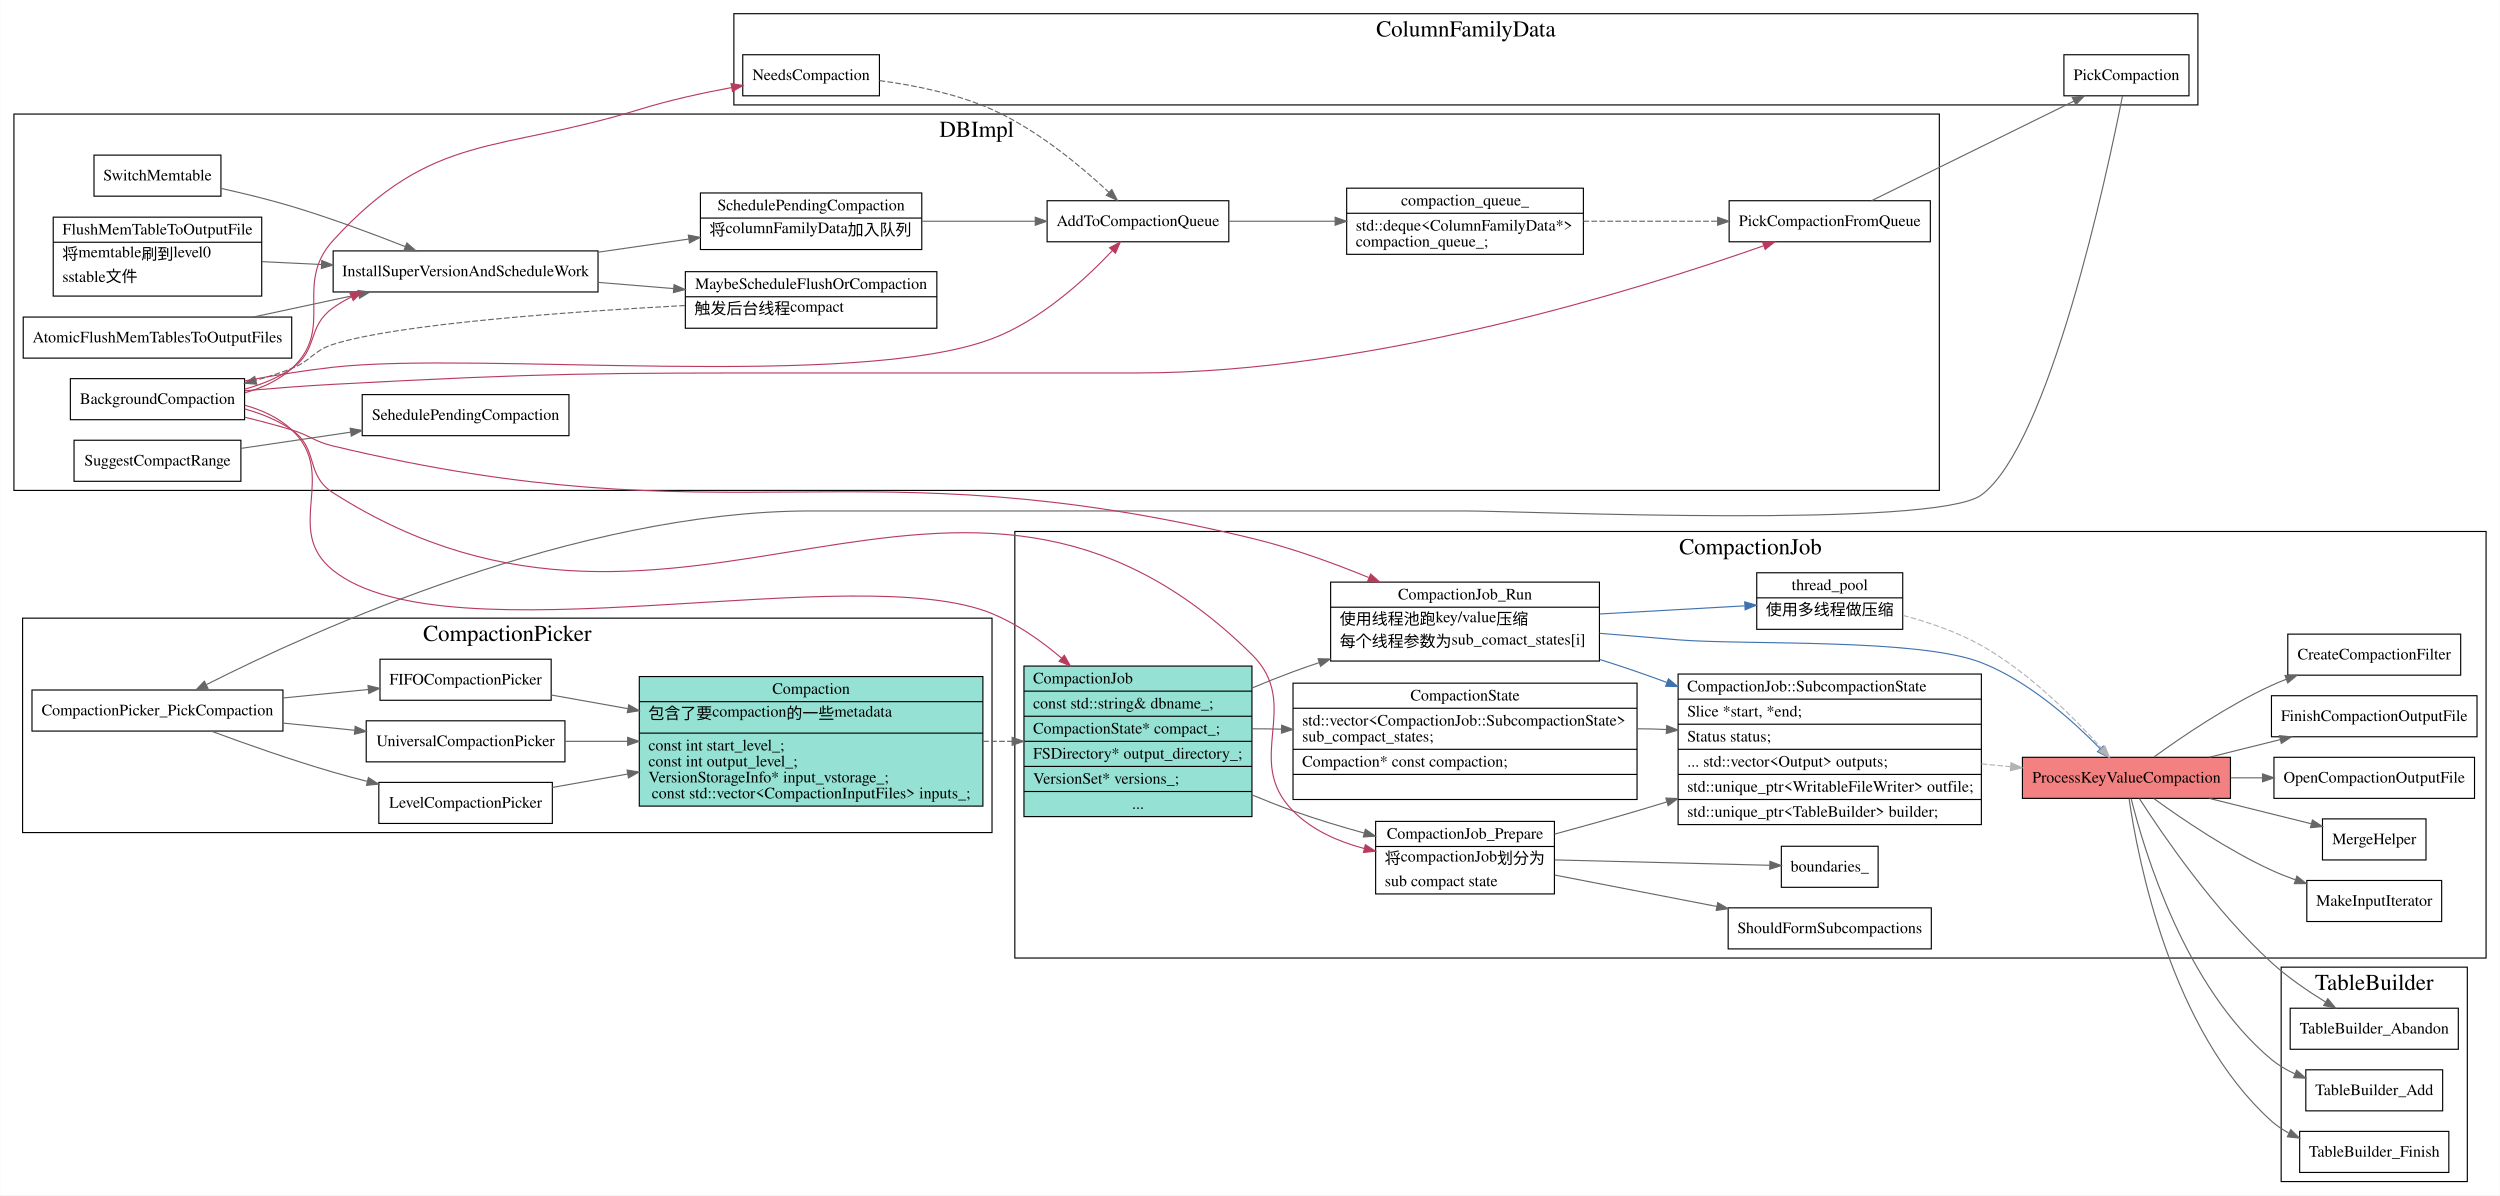
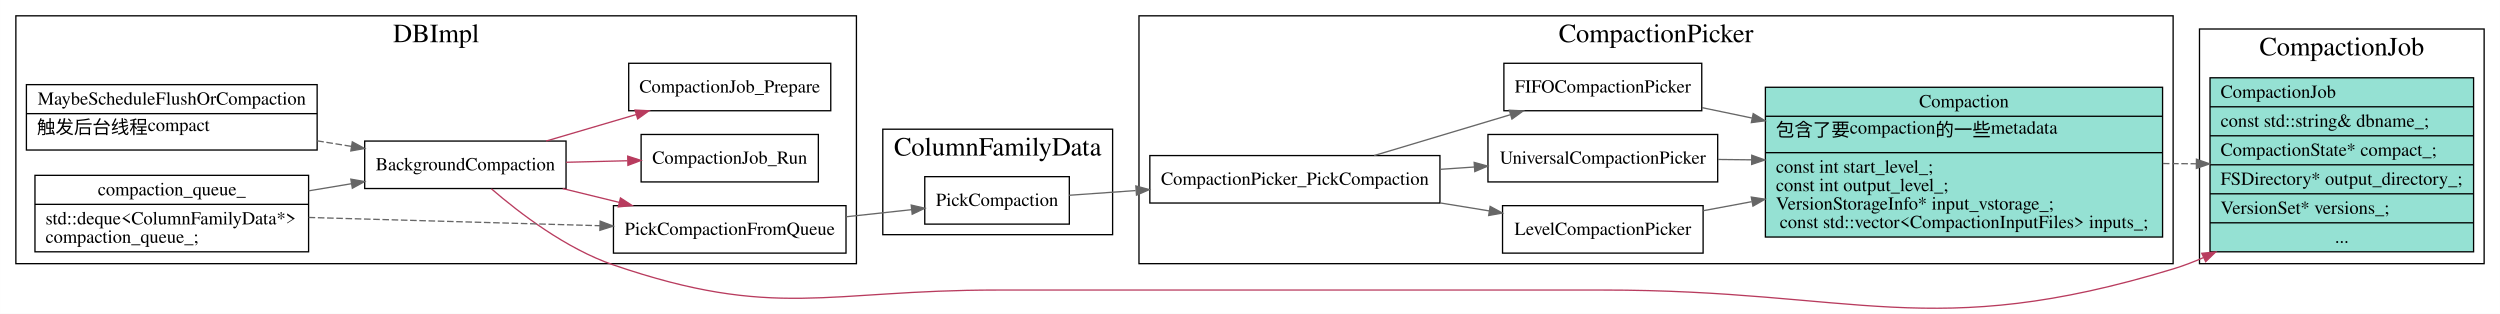
- <svg xmlns="http://www.w3.org/2000/svg" width="2192pt" height="1048pt" viewBox="0.00 0.00 2191.57 1048.00">
-   <g id="graph0" class="graph" transform="scale(1 1) rotate(0) translate(4 1044)">
-     <polygon fill="#ffffff" stroke="transparent" points="-4,4 -4,-1044 2187.574,-1044 2187.574,4 -4,4" />
+ <svg xmlns="http://www.w3.org/2000/svg" width="1896pt" height="238pt" viewBox="0.00 0.00 1896.25 238.04">
+   <g id="graph0" class="graph" transform="scale(1 1) rotate(0) translate(4 234.0381)">
+     <polygon fill="#ffffff" stroke="transparent" points="-4,4 -4,-234.038 1892.248,-234.038 1892.248,4 -4,4" />
    <g id="clust1" class="cluster">
-       <polygon fill="none" stroke="#000000" points="15.588,-314 15.588,-502 865.588,-502 865.588,-314 15.588,-314" />
-       <text text-anchor="middle" x="440.588" y="-482" font-family="Times,serif" font-size="20.00" fill="#000000">CompactionPicker</text>
+       <polygon fill="none" stroke="#000000" points="859.911,-34.038 859.911,-222.038 1644.334,-222.038 1644.334,-34.038 859.911,-34.038" />
+       <text text-anchor="middle" x="1252.123" y="-202.038" font-family="Times,serif" font-size="20.00" fill="#000000">CompactionPicker</text>
    </g>
    <g id="clust4" class="cluster">
-       <polygon fill="none" stroke="#000000" points="639.242,-952 639.242,-1032 1922.916,-1032 1922.916,-952 639.242,-952" />
-       <text text-anchor="middle" x="1281.079" y="-1012" font-family="Times,serif" font-size="20.00" fill="#000000">ColumnFamilyData</text>
+       <polygon fill="none" stroke="#000000" points="665.587,-56.038 665.587,-136.038 839.911,-136.038 839.911,-56.038 665.587,-56.038" />
+       <text text-anchor="middle" x="752.749" y="-116.038" font-family="Times,serif" font-size="20.00" fill="#000000">ColumnFamilyData</text>
    </g>
    <g id="clust5" class="cluster">
-       <polygon fill="none" stroke="#000000" points="1995.911,-8 1995.911,-196 2159.12,-196 2159.12,-8 1995.911,-8" />
-       <text text-anchor="middle" x="2077.516" y="-176" font-family="Times,serif" font-size="20.00" fill="#000000">TableBuilder</text>
+       <polygon fill="none" stroke="#000000" points="1664.334,-34.038 1664.334,-212.038 1880.248,-212.038 1880.248,-34.038 1664.334,-34.038" />
+       <text text-anchor="middle" x="1772.291" y="-192.038" font-family="Times,serif" font-size="20.00" fill="#000000">CompactionJob</text>
    </g>
    <g id="clust6" class="cluster">
-       <polygon fill="none" stroke="#000000" points="885.588,-204 885.588,-578 2175.574,-578 2175.574,-204 885.588,-204" />
-       <text text-anchor="middle" x="1530.581" y="-558" font-family="Times,serif" font-size="20.00" fill="#000000">CompactionJob</text>
-     </g>
-     <g id="clust11" class="cluster">
-       <polygon fill="none" stroke="#000000" points="8,-614 8,-944 1696.196,-944 1696.196,-614 8,-614" />
-       <text text-anchor="middle" x="852.098" y="-924" font-family="Times,serif" font-size="20.00" fill="#000000">DBImpl</text>
+       <polygon fill="none" stroke="#000000" points="8,-34.038 8,-222.038 645.587,-222.038 645.587,-34.038 8,-34.038" />
+       <text text-anchor="middle" x="326.793" y="-202.038" font-family="Times,serif" font-size="20.00" fill="#000000">DBImpl</text>
    </g>
    <g id="node1" class="node">
-       <polygon fill="none" stroke="#000000" points="243.875,-439 23.825,-439 23.825,-403 243.875,-403 243.875,-439" />
-       <text text-anchor="middle" x="133.85" y="-416.8" font-family="Times,serif" font-size="14.00" fill="#000000">CompactionPicker_PickCompaction</text>
+       <polygon fill="none" stroke="#000000" points="1088.198,-116.038 868.148,-116.038 868.148,-80.038 1088.198,-80.038 1088.198,-116.038" />
+       <text text-anchor="middle" x="978.173" y="-93.838" font-family="Times,serif" font-size="14.00" fill="#000000">CompactionPicker_PickCompaction</text>
    </g>
    <g id="node2" class="node">
-       <polygon fill="none" stroke="#000000" points="479.054,-466 328.963,-466 328.963,-430 479.054,-430 479.054,-466" />
-       <text text-anchor="middle" x="404.009" y="-443.8" font-family="Times,serif" font-size="14.00" fill="#000000">FIFOCompactionPicker</text>
+       <polygon fill="none" stroke="#000000" points="1286.795,-186.038 1136.704,-186.038 1136.704,-150.038 1286.795,-150.038 1286.795,-186.038" />
+       <text text-anchor="middle" x="1211.749" y="-163.838" font-family="Times,serif" font-size="14.00" fill="#000000">FIFOCompactionPicker</text>
    </g>
    <g id="edge1" class="edge">
-       <path fill="none" stroke="#666666" d="M244.124,-432.021C269.018,-434.509 295.077,-437.113 318.759,-439.48" />
-       <polygon fill="#666666" stroke="#666666" points="318.454,-442.967 328.752,-440.479 319.15,-436.002 318.454,-442.967" />
+       <path fill="none" stroke="#666666" d="M1038.325,-116.065C1069.807,-125.5 1108.534,-137.106 1141.399,-146.955" />
+       <polygon fill="#666666" stroke="#666666" points="1140.812,-150.433 1151.396,-149.951 1142.822,-143.727 1140.812,-150.433" />
    </g>
    <g id="node3" class="node">
-       <polygon fill="none" stroke="#000000" points="480.078,-358 327.939,-358 327.939,-322 480.078,-322 480.078,-358" />
-       <text text-anchor="middle" x="404.009" y="-335.8" font-family="Times,serif" font-size="14.00" fill="#000000">LevelCompactionPicker</text>
+       <polygon fill="none" stroke="#000000" points="1287.819,-78.038 1135.68,-78.038 1135.68,-42.038 1287.819,-42.038 1287.819,-78.038" />
+       <text text-anchor="middle" x="1211.749" y="-55.838" font-family="Times,serif" font-size="14.00" fill="#000000">LevelCompactionPicker</text>
    </g>
    <g id="edge2" class="edge">
-       <path fill="none" stroke="#666666" d="M180.892,-402.984C211.131,-391.778 251.411,-377.546 287.7,-367 297.43,-364.172 307.684,-361.44 317.908,-358.87" />
-       <polygon fill="#666666" stroke="#666666" points="318.813,-362.252 327.683,-356.458 317.136,-355.456 318.813,-362.252" />
+       <path fill="none" stroke="#666666" d="M1088.464,-80.095C1100.921,-78.069 1113.478,-76.026 1125.565,-74.059" />
+       <polygon fill="#666666" stroke="#666666" points="1126.286,-77.488 1135.594,-72.428 1125.162,-70.579 1126.286,-77.488" />
    </g>
    <g id="node4" class="node">
-       <polygon fill="none" stroke="#000000" points="491.137,-412 316.88,-412 316.88,-376 491.137,-376 491.137,-412" />
-       <text text-anchor="middle" x="404.009" y="-389.8" font-family="Times,serif" font-size="14.00" fill="#000000">UniversalCompactionPicker</text>
+       <polygon fill="none" stroke="#000000" points="1298.878,-132.038 1124.621,-132.038 1124.621,-96.038 1298.878,-96.038 1298.878,-132.038" />
+       <text text-anchor="middle" x="1211.749" y="-109.838" font-family="Times,serif" font-size="14.00" fill="#000000">UniversalCompactionPicker</text>
    </g>
    <g id="edge3" class="edge">
-       <path fill="none" stroke="#666666" d="M244.124,-409.979C264.843,-407.908 286.368,-405.757 306.659,-403.729" />
-       <polygon fill="#666666" stroke="#666666" points="307.226,-407.19 316.828,-402.713 306.529,-400.225 307.226,-407.19" />
+       <path fill="none" stroke="#666666" d="M1088.464,-105.593C1097.029,-106.18 1105.641,-106.77 1114.115,-107.35" />
+       <polygon fill="#666666" stroke="#666666" points="1114.155,-110.861 1124.371,-108.053 1114.633,-103.877 1114.155,-110.861" />
    </g>
    <g id="node5" class="node">
-       <polygon fill="#95e1d3" stroke="#000000" points="556.317,-337.2 556.317,-450.8 857.588,-450.8 857.588,-337.2 556.317,-337.2" />
-       <text text-anchor="middle" x="706.953" y="-435.6" font-family="Times,serif" font-size="14.00" fill="#000000">Compaction</text>
-       <polyline fill="none" stroke="#000000" points="556.317,-428.8 857.588,-428.8 " />
-       <text text-anchor="start" x="564.317" y="-413.6" font-family="Times,serif" font-size="14.00" fill="#000000">包含了要compaction的一些metadata</text>
-       <polyline fill="none" stroke="#000000" points="556.317,-401.2 857.588,-401.2 " />
-       <text text-anchor="start" x="564.317" y="-386" font-family="Times,serif" font-size="14.00" fill="#000000">const int start_level_;</text>
-       <text text-anchor="start" x="564.317" y="-372" font-family="Times,serif" font-size="14.00" fill="#000000"> const int output_level_;</text>
-       <text text-anchor="start" x="564.317" y="-358" font-family="Times,serif" font-size="14.00" fill="#000000"> VersionStorageInfo* input_vstorage_;</text>
-       <text text-anchor="middle" x="706.953" y="-344" font-family="Times,serif" font-size="14.00" fill="#000000"> const std::vector&lt;CompactionInputFiles&gt; inputs_;</text>
+       <polygon fill="#95e1d3" stroke="#000000" points="1335.063,-54.238 1335.063,-167.838 1636.334,-167.838 1636.334,-54.238 1335.063,-54.238" />
+       <text text-anchor="middle" x="1485.699" y="-152.638" font-family="Times,serif" font-size="14.00" fill="#000000">Compaction</text>
+       <polyline fill="none" stroke="#000000" points="1335.063,-145.838 1636.334,-145.838 " />
+       <text text-anchor="start" x="1343.063" y="-130.638" font-family="Times,serif" font-size="14.00" fill="#000000">包含了要compaction的一些metadata</text>
+       <polyline fill="none" stroke="#000000" points="1335.063,-118.238 1636.334,-118.238 " />
+       <text text-anchor="start" x="1343.063" y="-103.038" font-family="Times,serif" font-size="14.00" fill="#000000">const int start_level_;</text>
+       <text text-anchor="start" x="1343.063" y="-89.038" font-family="Times,serif" font-size="14.00" fill="#000000"> const int output_level_;</text>
+       <text text-anchor="start" x="1343.063" y="-75.038" font-family="Times,serif" font-size="14.00" fill="#000000"> VersionStorageInfo* input_vstorage_;</text>
+       <text text-anchor="middle" x="1485.699" y="-61.038" font-family="Times,serif" font-size="14.00" fill="#000000"> const std::vector&lt;CompactionInputFiles&gt; inputs_;</text>
    </g>
    <g id="edge4" class="edge">
-       <path fill="none" stroke="#666666" d="M479.283,-434.582C499.829,-430.92 522.905,-426.807 546.274,-422.641" />
-       <polygon fill="#666666" stroke="#666666" points="547.07,-426.055 556.301,-420.854 545.842,-419.163 547.07,-426.055" />
+       <path fill="none" stroke="#666666" d="M1286.97,-152.387C1298.961,-149.892 1311.751,-147.231 1324.841,-144.507" />
+       <polygon fill="#666666" stroke="#666666" points="1325.824,-147.878 1334.901,-142.414 1324.398,-141.025 1325.824,-147.878" />
    </g>
    <g id="edge5" class="edge">
-       <path fill="none" stroke="#666666" d="M480.063,-353.557C500.384,-357.179 523.135,-361.234 546.175,-365.341" />
-       <polygon fill="#666666" stroke="#666666" points="545.601,-368.794 556.06,-367.103 546.83,-361.903 545.601,-368.794" />
+       <path fill="none" stroke="#666666" d="M1288.06,-74.245C1299.678,-76.407 1312.025,-78.706 1324.655,-81.057" />
+       <polygon fill="#666666" stroke="#666666" points="1324.363,-84.563 1334.835,-82.953 1325.644,-77.681 1324.363,-84.563" />
    </g>
    <g id="edge6" class="edge">
-       <path fill="none" stroke="#666666" d="M491.226,-394C508.488,-394 527.116,-394 545.941,-394" />
-       <polygon fill="#666666" stroke="#666666" points="546.104,-397.5 556.104,-394 546.103,-390.5 546.104,-397.5" />
+       <path fill="none" stroke="#666666" d="M1299.182,-113.081C1307.398,-112.991 1315.889,-112.898 1324.512,-112.803" />
+       <polygon fill="#666666" stroke="#666666" points="1324.726,-116.301 1334.687,-112.692 1324.649,-109.302 1324.726,-116.301" />
+     </g>
+     <g id="node7" class="node">
+       <polygon fill="#95e1d3" stroke="#000000" points="1672.334,-43.038 1672.334,-175.038 1872.248,-175.038 1872.248,-43.038 1672.334,-43.038" />
+       <text text-anchor="start" x="1680.334" y="-159.838" font-family="Times,serif" font-size="14.00" fill="#000000">CompactionJob</text>
+       <polyline fill="none" stroke="#000000" points="1672.334,-153.038 1872.248,-153.038 " />
+       <text text-anchor="start" x="1680.334" y="-137.838" font-family="Times,serif" font-size="14.00" fill="#000000">const std::string&amp; dbname_;</text>
+       <polyline fill="none" stroke="#000000" points="1672.334,-131.038 1872.248,-131.038 " />
+       <text text-anchor="start" x="1680.334" y="-115.838" font-family="Times,serif" font-size="14.00" fill="#000000">CompactionState* compact_;</text>
+       <polyline fill="none" stroke="#000000" points="1672.334,-109.038 1872.248,-109.038 " />
+       <text text-anchor="start" x="1680.334" y="-93.838" font-family="Times,serif" font-size="14.00" fill="#000000">FSDirectory* output_directory_;</text>
+       <polyline fill="none" stroke="#000000" points="1672.334,-87.038 1872.248,-87.038 " />
+       <text text-anchor="start" x="1680.334" y="-71.838" font-family="Times,serif" font-size="14.00" fill="#000000">VersionSet* versions_;</text>
+       <polyline fill="none" stroke="#000000" points="1672.334,-65.038 1872.248,-65.038 " />
+       <text text-anchor="middle" x="1772.291" y="-49.838" font-family="Times,serif" font-size="14.00" fill="#000000">...</text>
+     </g>
+     <g id="edge16" class="edge">
+       <path fill="none" stroke="#666666" stroke-dasharray="5,2" d="M1636.548,-109.985C1645.081,-109.926 1653.578,-109.867 1661.917,-109.808" />
+       <polygon fill="#666666" stroke="#666666" points="1662.028,-113.308 1672.003,-109.738 1661.979,-106.308 1662.028,-113.308" />
+     </g>
+     <g id="node6" class="node">
+       <polygon fill="none" stroke="#000000" points="807.074,-100.038 697.424,-100.038 697.424,-64.038 807.074,-64.038 807.074,-100.038" />
+       <text text-anchor="middle" x="752.249" y="-77.838" font-family="Times,serif" font-size="14.00" fill="#000000">PickCompaction</text>
+     </g>
+     <g id="edge7" class="edge">
+       <path fill="none" stroke="#666666" d="M806.939,-85.911C822.332,-87.001 839.712,-88.232 857.349,-89.481" />
+       <polygon fill="#666666" stroke="#666666" points="857.528,-93.003 867.75,-90.218 858.022,-86.02 857.528,-93.003" />
+     </g>
+     <g id="node8" class="node">
+       <polygon fill="none" stroke="#000000" points="16,-120.238 16,-169.838 236.524,-169.838 236.524,-120.238 16,-120.238" />
+       <text text-anchor="middle" x="126.262" y="-154.638" font-family="Times,serif" font-size="14.00" fill="#000000">MaybeScheduleFlushOrCompaction</text>
+       <polyline fill="none" stroke="#000000" points="16,-147.838 236.524,-147.838 " />
+       <text text-anchor="start" x="24" y="-132.638" font-family="Times,serif" font-size="14.00" fill="#000000">触发后台线程compact</text>
+     </g>
+     <g id="node9" class="node">
+       <polygon fill="none" stroke="#000000" points="425.318,-127.038 272.593,-127.038 272.593,-91.038 425.318,-91.038 425.318,-127.038" />
+       <text text-anchor="middle" x="348.956" y="-104.838" font-family="Times,serif" font-size="14.00" fill="#000000">BackgroundCompaction</text>
+     </g>
+     <g id="edge8" class="edge">
+       <path fill="none" stroke="#666666" stroke-dasharray="5,2" d="M236.63,-127.196C245.356,-125.786 254.09,-124.374 262.617,-122.995" />
+       <polygon fill="#666666" stroke="#666666" points="263.207,-126.446 272.52,-121.394 262.089,-119.535 263.207,-126.446" />
+     </g>
+     <g id="edge9" class="edge">
+       <path fill="none" stroke="#b83b5e" d="M368.693,-90.823C389.845,-72.551 425.276,-45.4 461.387,-33.038 583.952,8.919 622.701,-14.038 752.249,-14.038 752.249,-14.038 752.249,-14.038 1211.749,-14.038 1404.141,-14.038 1460.256,25.905 1644.334,-30.038 1652.059,-32.386 1659.785,-35.319 1667.399,-38.663" />
+       <polygon fill="#b83b5e" stroke="#b83b5e" points="1666.078,-41.908 1676.623,-42.932 1669.018,-35.555 1666.078,-41.908" />
+     </g>
+     <g id="node10" class="node">
+       <polygon fill="none" stroke="#000000" points="637.687,-78.038 461.286,-78.038 461.286,-42.038 637.687,-42.038 637.687,-78.038" />
+       <text text-anchor="middle" x="549.487" y="-55.838" font-family="Times,serif" font-size="14.00" fill="#000000">PickCompactionFromQueue</text>
+     </g>
+     <g id="edge10" class="edge">
+       <path fill="none" stroke="#b83b5e" d="M422.772,-91.001C436.745,-87.587 451.457,-83.992 465.711,-80.509" />
+       <polygon fill="#b83b5e" stroke="#b83b5e" points="466.608,-83.893 475.492,-78.119 464.947,-77.093 466.608,-83.893" />
    </g>
    <g id="node11" class="node">
-       <polygon fill="#95e1d3" stroke="#000000" points="893.588,-328 893.588,-460 1093.502,-460 1093.502,-328 893.588,-328" />
-       <text text-anchor="start" x="901.588" y="-444.8" font-family="Times,serif" font-size="14.00" fill="#000000">CompactionJob</text>
-       <polyline fill="none" stroke="#000000" points="893.588,-438 1093.502,-438 " />
-       <text text-anchor="start" x="901.588" y="-422.8" font-family="Times,serif" font-size="14.00" fill="#000000">const std::string&amp; dbname_;</text>
-       <polyline fill="none" stroke="#000000" points="893.588,-416 1093.502,-416 " />
-       <text text-anchor="start" x="901.588" y="-400.8" font-family="Times,serif" font-size="14.00" fill="#000000">CompactionState* compact_;</text>
-       <polyline fill="none" stroke="#000000" points="893.588,-394 1093.502,-394 " />
-       <text text-anchor="start" x="901.588" y="-378.8" font-family="Times,serif" font-size="14.00" fill="#000000">FSDirectory* output_directory_;</text>
-       <polyline fill="none" stroke="#000000" points="893.588,-372 1093.502,-372 " />
-       <text text-anchor="start" x="901.588" y="-356.8" font-family="Times,serif" font-size="14.00" fill="#000000">VersionSet* versions_;</text>
-       <polyline fill="none" stroke="#000000" points="893.588,-350 1093.502,-350 " />
-       <text text-anchor="middle" x="993.545" y="-334.8" font-family="Times,serif" font-size="14.00" fill="#000000">...</text>
+       <polygon fill="none" stroke="#000000" points="626.122,-186.038 472.852,-186.038 472.852,-150.038 626.122,-150.038 626.122,-186.038" />
+       <text text-anchor="middle" x="549.487" y="-163.838" font-family="Times,serif" font-size="14.00" fill="#000000">CompactionJob_Prepare</text>
    </g>
-     <g id="edge10" class="edge">
-       <path fill="none" stroke="#666666" stroke-dasharray="5,2" d="M857.802,-394C866.335,-394 874.832,-394 883.171,-394" />
-       <polygon fill="#666666" stroke="#666666" points="883.257,-397.5 893.257,-394 883.257,-390.5 883.257,-397.5" />
-     </g>
-     <g id="node6" class="node">
-       <polygon fill="none" stroke="#000000" points="1915.078,-996 1805.429,-996 1805.429,-960 1915.078,-960 1915.078,-996" />
-       <text text-anchor="middle" x="1860.253" y="-973.8" font-family="Times,serif" font-size="14.00" fill="#000000">PickCompaction</text>
-     </g>
-     <g id="edge7" class="edge">
-       <path fill="none" stroke="#666666" d="M1856.786,-959.91C1843.373,-891.995 1792.665,-653.874 1733.05,-610 1692.516,-580.169 1330.649,-596 1280.322,-596 706.953,-596 706.953,-596 706.953,-596 500.768,-596 270.334,-491.11 176.779,-443.739" />
-       <polygon fill="#666666" stroke="#666666" points="178.129,-440.499 167.631,-439.069 174.946,-446.733 178.129,-440.499" />
-     </g>
-     <g id="node7" class="node">
-       <polygon fill="none" stroke="#000000" points="766.874,-996 647.031,-996 647.031,-960 766.874,-960 766.874,-996" />
-       <text text-anchor="middle" x="706.953" y="-973.8" font-family="Times,serif" font-size="14.00" fill="#000000">NeedsCompaction</text>
-     </g>
-     <g id="node34" class="node">
-       <polygon fill="none" stroke="#000000" points="1073.203,-868 913.887,-868 913.887,-832 1073.203,-832 1073.203,-868" />
-       <text text-anchor="middle" x="993.545" y="-845.8" font-family="Times,serif" font-size="14.00" fill="#000000">AddToCompactionQueue</text>
-     </g>
-     <g id="edge44" class="edge">
-       <path fill="none" stroke="#666666" stroke-dasharray="5,2" d="M766.938,-973.314C797.491,-969.296 834.624,-961.837 865.588,-948 905.237,-930.282 943.842,-898.027 968.095,-875.374" />
-       <polygon fill="#666666" stroke="#666666" points="970.61,-877.813 975.449,-868.387 965.788,-872.738 970.61,-877.813" />
-     </g>
-     <g id="node8" class="node">
-       <polygon fill="none" stroke="#000000" points="2137.511,-106 2017.521,-106 2017.521,-70 2137.511,-70 2137.511,-106" />
-       <text text-anchor="middle" x="2077.516" y="-83.8" font-family="Times,serif" font-size="14.00" fill="#000000">TableBuilder_Add</text>
-     </g>
-     <g id="node9" class="node">
-       <polygon fill="none" stroke="#000000" points="2142.914,-52 2012.117,-52 2012.117,-16 2142.914,-16 2142.914,-52" />
-       <text text-anchor="middle" x="2077.516" y="-29.8" font-family="Times,serif" font-size="14.00" fill="#000000">TableBuilder_Finish</text>
-     </g>
-     <g id="node10" class="node">
-       <polygon fill="none" stroke="#000000" points="2151.225,-160 2003.806,-160 2003.806,-124 2151.225,-124 2151.225,-160" />
-       <text text-anchor="middle" x="2077.516" y="-137.8" font-family="Times,serif" font-size="14.00" fill="#000000">TableBuilder_Abandon</text>
+     <g id="edge11" class="edge">
+       <path fill="none" stroke="#b83b5e" d="M410.211,-127.061C431.783,-133.407 456.209,-140.594 478.514,-147.157" />
+       <polygon fill="#b83b5e" stroke="#b83b5e" points="477.68,-150.56 488.261,-150.024 479.656,-143.844 477.68,-150.56" />
    </g>
    <g id="node12" class="node">
-       <polygon fill="none" stroke="#000000" points="1129.502,-343 1129.502,-445 1431.142,-445 1431.142,-343 1129.502,-343" />
-       <text text-anchor="middle" x="1280.322" y="-429.8" font-family="Times,serif" font-size="14.00" fill="#000000">CompactionState</text>
-       <polyline fill="none" stroke="#000000" points="1129.502,-423 1431.142,-423 " />
-       <text text-anchor="start" x="1137.502" y="-407.8" font-family="Times,serif" font-size="14.00" fill="#000000">std::vector&lt;CompactionJob::SubcompactionState&gt;</text>
-       <text text-anchor="start" x="1137.502" y="-393.8" font-family="Times,serif" font-size="14.00" fill="#000000"> sub_compact_states;</text>
-       <polyline fill="none" stroke="#000000" points="1129.502,-387 1431.142,-387 " />
-       <text text-anchor="start" x="1137.502" y="-371.8" font-family="Times,serif" font-size="14.00" fill="#000000">Compaction* const compaction;</text>
-       <polyline fill="none" stroke="#000000" points="1129.502,-365 1431.142,-365 " />
-       <text text-anchor="middle" x="1280.322" y="-349.8" font-family="Times,serif" font-size="14.00" fill="#000000"> </text>
-     </g>
-     <g id="edge8" class="edge">
-       <path fill="none" stroke="#666666" d="M1093.502,-405C1101.909,-405 1110.525,-404.888 1119.222,-404.686" />
-       <polygon fill="#666666" stroke="#666666" points="1119.559,-408.178 1129.461,-404.409 1119.37,-401.18 1119.559,-408.178" />
-     </g>
-     <g id="node14" class="node">
-       <polygon fill="none" stroke="#000000" points="1201.942,-260.2 1201.942,-323.8 1358.701,-323.8 1358.701,-260.2 1201.942,-260.2" />
-       <text text-anchor="middle" x="1280.322" y="-308.6" font-family="Times,serif" font-size="14.00" fill="#000000">CompactionJob_Prepare</text>
-       <polyline fill="none" stroke="#000000" points="1201.942,-301.8 1358.701,-301.8 " />
-       <text text-anchor="start" x="1209.942" y="-286.6" font-family="Times,serif" font-size="14.00" fill="#000000">将compactionJob划分为</text>
-       <text text-anchor="start" x="1209.942" y="-267" font-family="Times,serif" font-size="14.00" fill="#000000"> sub compact state</text>
-     </g>
-     <g id="edge11" class="edge">
-       <path fill="none" stroke="#666666" d="M1093.799,-346.914C1105.723,-341.942 1117.81,-337.183 1129.502,-333 1149.462,-325.859 1171.286,-319.257 1191.977,-313.532" />
-       <polygon fill="#666666" stroke="#666666" points="1192.983,-316.886 1201.711,-310.879 1191.142,-310.132 1192.983,-316.886" />
-     </g>
-     <g id="node15" class="node">
-       <polygon fill="none" stroke="#000000" points="1162.478,-464.4 1162.478,-533.6 1398.165,-533.6 1398.165,-464.4 1162.478,-464.4" />
-       <text text-anchor="middle" x="1280.322" y="-518.4" font-family="Times,serif" font-size="14.00" fill="#000000">CompactionJob_Run</text>
-       <polyline fill="none" stroke="#000000" points="1162.478,-511.6 1398.165,-511.6 " />
-       <text text-anchor="start" x="1170.478" y="-496.4" font-family="Times,serif" font-size="14.00" fill="#000000">使用线程池跑key/value压缩</text>
-       <text text-anchor="start" x="1170.478" y="-476.8" font-family="Times,serif" font-size="14.00" fill="#000000"> 每个线程参数为sub_comact_states[i]</text>
+       <polygon fill="none" stroke="#000000" points="616.708,-132.038 482.266,-132.038 482.266,-96.038 616.708,-96.038 616.708,-132.038" />
+       <text text-anchor="middle" x="549.487" y="-109.838" font-family="Times,serif" font-size="14.00" fill="#000000">CompactionJob_Run</text>
    </g>
    <g id="edge12" class="edge">
-       <path fill="none" stroke="#666666" d="M1093.505,-440.716C1105.535,-445.782 1117.727,-450.664 1129.502,-455 1136.963,-457.747 1144.68,-460.439 1152.498,-463.053" />
-       <polygon fill="#666666" stroke="#666666" points="1151.481,-466.403 1162.074,-466.201 1153.667,-459.753 1151.481,-466.403" />
+       <path fill="none" stroke="#b83b5e" d="M425.34,-110.943C440.538,-111.322 456.514,-111.72 471.756,-112.1" />
+       <polygon fill="#b83b5e" stroke="#b83b5e" points="472.089,-115.609 482.173,-112.36 472.264,-108.612 472.089,-115.609" />
+     </g>
+     <g id="edge15" class="edge">
+       <path fill="none" stroke="#666666" d="M637.831,-69.624C654.465,-71.428 671.574,-73.285 687.328,-74.994" />
+       <polygon fill="#666666" stroke="#666666" points="687.147,-78.495 697.466,-76.094 687.902,-71.536 687.147,-78.495" />
    </g>
    <g id="node13" class="node">
-       <polygon fill="none" stroke="#000000" points="1467.142,-321 1467.142,-453 1733.05,-453 1733.05,-321 1467.142,-321" />
-       <text text-anchor="start" x="1475.142" y="-437.8" font-family="Times,serif" font-size="14.00" fill="#000000">CompactionJob::SubcompactionState</text>
-       <polyline fill="none" stroke="#000000" points="1467.142,-431 1733.05,-431 " />
-       <text text-anchor="start" x="1475.142" y="-415.8" font-family="Times,serif" font-size="14.00" fill="#000000">Slice *start, *end;</text>
-       <polyline fill="none" stroke="#000000" points="1467.142,-409 1733.05,-409 " />
-       <text text-anchor="start" x="1475.142" y="-393.8" font-family="Times,serif" font-size="14.00" fill="#000000">Status status;</text>
-       <polyline fill="none" stroke="#000000" points="1467.142,-387 1733.05,-387 " />
-       <text text-anchor="start" x="1475.142" y="-371.8" font-family="Times,serif" font-size="14.00" fill="#000000">... std::vector&lt;Output&gt; outputs;</text>
-       <polyline fill="none" stroke="#000000" points="1467.142,-365 1733.05,-365 " />
-       <text text-anchor="start" x="1475.142" y="-349.8" font-family="Times,serif" font-size="14.00" fill="#000000">std::unique_ptr&lt;WritableFileWriter&gt; outfile;</text>
-       <polyline fill="none" stroke="#000000" points="1467.142,-343 1733.05,-343 " />
-       <text text-anchor="start" x="1475.142" y="-327.8" font-family="Times,serif" font-size="14.00" fill="#000000">std::unique_ptr&lt;TableBuilder&gt; builder;</text>
-     </g>
-     <g id="edge9" class="edge">
-       <path fill="none" stroke="#666666" d="M1431.142,-405C1439.516,-405 1448.111,-404.779 1456.775,-404.385" />
-       <polygon fill="#666666" stroke="#666666" points="1457.167,-407.869 1466.968,-403.847 1456.797,-400.879 1457.167,-407.869" />
-     </g>
-     <g id="node19" class="node">
-       <polygon fill="#f38181" stroke="#000000" points="1769.05,-344 1769.05,-380 1951.457,-380 1951.457,-344 1769.05,-344" />
-       <text text-anchor="middle" x="1860.253" y="-357.8" font-family="Times,serif" font-size="14.00" fill="#000000">ProcessKeyValueCompaction</text>
-     </g>
-     <g id="edge19" class="edge">
-       <path fill="none" stroke="#b3b3b3" stroke-dasharray="5,2" d="M1733.223,-374.207C1741.755,-373.387 1750.27,-372.569 1758.62,-371.767" />
-       <polygon fill="#b3b3b3" stroke="#b3b3b3" points="1759.095,-375.237 1768.715,-370.796 1758.426,-368.269 1759.095,-375.237" />
+       <polygon fill="none" stroke="#000000" points="22.487,-43.038 22.487,-101.038 230.037,-101.038 230.037,-43.038 22.487,-43.038" />
+       <text text-anchor="middle" x="126.262" y="-85.838" font-family="Times,serif" font-size="14.00" fill="#000000">compaction_queue_</text>
+       <polyline fill="none" stroke="#000000" points="22.487,-79.038 230.037,-79.038 " />
+       <text text-anchor="start" x="30.487" y="-63.838" font-family="Times,serif" font-size="14.00" fill="#000000">std::deque&lt;ColumnFamilyData*&gt;</text>
+       <text text-anchor="start" x="30.487" y="-49.838" font-family="Times,serif" font-size="14.00" fill="#000000"> compaction_queue_;</text>
    </g>
    <g id="edge13" class="edge">
-       <path fill="none" stroke="#666666" d="M1358.785,-312.629C1382.129,-318.955 1407.722,-326.078 1431.142,-333 1439.708,-335.532 1448.502,-338.183 1457.363,-340.895" />
-       <polygon fill="#666666" stroke="#666666" points="1456.409,-344.263 1466.996,-343.858 1458.467,-337.573 1456.409,-344.263" />
-     </g>
-     <g id="node16" class="node">
-       <polygon fill="none" stroke="#000000" points="1689.155,-248 1511.037,-248 1511.037,-212 1689.155,-212 1689.155,-248" />
-       <text text-anchor="middle" x="1600.096" y="-225.8" font-family="Times,serif" font-size="14.00" fill="#000000">ShouldFormSubcompactions</text>
+       <path fill="none" stroke="#666666" d="M230.111,-89.292C240.938,-91.091 251.861,-92.906 262.466,-94.668" />
+       <polygon fill="#666666" stroke="#666666" points="262.084,-98.153 272.523,-96.339 263.232,-91.247 262.084,-98.153" />
    </g>
    <g id="edge14" class="edge">
-       <path fill="none" stroke="#666666" d="M1358.957,-276.754C1401.856,-268.436 1455.383,-258.058 1501.101,-249.194" />
-       <polygon fill="#666666" stroke="#666666" points="1501.881,-252.608 1511.032,-247.268 1500.548,-245.736 1501.881,-252.608" />
-     </g>
-     <g id="node17" class="node">
-       <polygon fill="none" stroke="#000000" points="1642.524,-302 1557.667,-302 1557.667,-266 1642.524,-266 1642.524,-302" />
-       <text text-anchor="middle" x="1600.096" y="-279.8" font-family="Times,serif" font-size="14.00" fill="#000000">boundaries_</text>
-     </g>
-     <g id="edge15" class="edge">
-       <path fill="none" stroke="#666666" d="M1358.957,-290.033C1417.606,-288.565 1496.121,-286.601 1547.388,-285.319" />
-       <polygon fill="#666666" stroke="#666666" points="1547.671,-288.813 1557.58,-285.064 1547.495,-281.815 1547.671,-288.813" />
-     </g>
-     <g id="edge16" class="edge">
-       <path fill="none" stroke="#3f72af" d="M1398.414,-465.765C1409.523,-462.273 1420.574,-458.658 1431.142,-455 1439.699,-452.038 1448.457,-448.887 1457.262,-445.627" />
-       <polygon fill="#3f72af" stroke="#3f72af" points="1458.688,-448.831 1466.829,-442.051 1456.237,-442.274 1458.688,-448.831" />
-     </g>
-     <g id="node18" class="node">
-       <polygon fill="none" stroke="#000000" points="1536.096,-492.2 1536.096,-541.8 1664.096,-541.8 1664.096,-492.2 1536.096,-492.2" />
-       <text text-anchor="middle" x="1600.096" y="-526.6" font-family="Times,serif" font-size="14.00" fill="#000000">thread_pool</text>
-       <polyline fill="none" stroke="#000000" points="1536.096,-519.8 1664.096,-519.8 " />
-       <text text-anchor="middle" x="1600.096" y="-504.6" font-family="Times,serif" font-size="14.00" fill="#000000">使用多线程做压缩</text>
-     </g>
-     <g id="edge17" class="edge">
-       <path fill="none" stroke="#3f72af" d="M1398.485,-505.651C1440.93,-508.041 1487.593,-510.667 1525.327,-512.791" />
-       <polygon fill="#3f72af" stroke="#3f72af" points="1525.542,-516.309 1535.723,-513.376 1525.935,-509.32 1525.542,-516.309" />
-     </g>
-     <g id="edge18" class="edge">
-       <path fill="none" stroke="#3f72af" d="M1398.402,-488.7C1421.207,-486.764 1444.915,-484.788 1467.142,-483 1526.208,-478.249 1677.868,-484.598 1733.05,-463 1774.752,-446.678 1813.668,-411.737 1837.205,-387.56" />
-       <polygon fill="#3f72af" stroke="#3f72af" points="1839.925,-389.779 1844.29,-380.126 1834.858,-384.95 1839.925,-389.779" />
-     </g>
-     <g id="edge20" class="edge">
-       <path fill="none" stroke="#b3b3b3" stroke-dasharray="5,2" d="M1664.343,-504.43C1686.961,-498.408 1711.979,-489.851 1733.05,-478 1775.308,-454.232 1815.087,-414.008 1838.562,-387.727" />
-       <polygon fill="#b3b3b3" stroke="#b3b3b3" points="1841.334,-389.874 1845.308,-380.052 1836.077,-385.252 1841.334,-389.874" />
-     </g>
-     <g id="edge21" class="edge">
-       <path fill="none" stroke="#666666" d="M1864.415,-343.687C1875.759,-297.979 1911.586,-178.035 1987.457,-115 1993.548,-109.939 2000.565,-105.827 2007.938,-102.486" />
-       <polygon fill="#666666" stroke="#666666" points="2009.465,-105.644 2017.425,-98.652 2006.842,-99.154 2009.465,-105.644" />
-     </g>
-     <g id="edge22" class="edge">
-       <path fill="none" stroke="#666666" d="M1862.562,-343.67C1870.125,-291.413 1898.979,-140.358 1987.457,-61 1991.972,-56.95 1997.073,-53.508 2002.496,-50.581" />
-       <polygon fill="#666666" stroke="#666666" points="2004.346,-53.577 2011.878,-46.126 2001.344,-47.253 2004.346,-53.577" />
-     </g>
-     <g id="edge23" class="edge">
-       <path fill="none" stroke="#666666" d="M1871.563,-343.87C1891.967,-312.118 1937.486,-245.504 1987.457,-200 2001.595,-187.126 2018.904,-175.237 2034.556,-165.618" />
-       <polygon fill="#666666" stroke="#666666" points="2036.769,-168.373 2043.544,-160.227 2033.168,-162.37 2036.769,-168.373" />
-     </g>
-     <g id="node20" class="node">
-       <polygon fill="none" stroke="#000000" points="2153.313,-488 2001.718,-488 2001.718,-452 2153.313,-452 2153.313,-488" />
-       <text text-anchor="middle" x="2077.516" y="-465.8" font-family="Times,serif" font-size="14.00" fill="#000000">CreateCompactionFilter</text>
-     </g>
-     <g id="edge24" class="edge">
-       <path fill="none" stroke="#666666" d="M1884.432,-380.276C1909.2,-398.287 1949.366,-425.57 1987.457,-443 1991.576,-444.885 1995.86,-446.678 2000.225,-448.378" />
-       <polygon fill="#666666" stroke="#666666" points="1999.285,-451.762 2009.878,-451.948 2001.713,-445.196 1999.285,-451.762" />
-     </g>
-     <g id="node21" class="node">
-       <polygon fill="none" stroke="#000000" points="2136.637,-272 2018.394,-272 2018.394,-236 2136.637,-236 2136.637,-272" />
-       <text text-anchor="middle" x="2077.516" y="-249.8" font-family="Times,serif" font-size="14.00" fill="#000000">MakeInputIterator</text>
-     </g>
-     <g id="edge25" class="edge">
-       <path fill="none" stroke="#666666" d="M1884.432,-343.724C1909.2,-325.713 1949.366,-298.43 1987.457,-281 1994.09,-277.965 2001.151,-275.167 2008.289,-272.615" />
-       <polygon fill="#666666" stroke="#666666" points="2009.703,-275.831 2018.038,-269.29 2007.443,-269.206 2009.703,-275.831" />
-     </g>
-     <g id="node22" class="node">
-       <polygon fill="none" stroke="#000000" points="2122.898,-326 2032.133,-326 2032.133,-290 2122.898,-290 2122.898,-326" />
-       <text text-anchor="middle" x="2077.516" y="-303.8" font-family="Times,serif" font-size="14.00" fill="#000000">MergeHelper</text>
-     </g>
-     <g id="edge26" class="edge">
-       <path fill="none" stroke="#666666" d="M1932.901,-343.944C1962.125,-336.68 1995.267,-328.443 2022.443,-321.688" />
-       <polygon fill="#666666" stroke="#666666" points="2023.307,-325.08 2032.168,-319.271 2021.619,-318.287 2023.307,-325.08" />
-     </g>
-     <g id="node23" class="node">
-       <polygon fill="none" stroke="#000000" points="2165.444,-380 1989.587,-380 1989.587,-344 2165.444,-344 2165.444,-380" />
-       <text text-anchor="middle" x="2077.516" y="-357.8" font-family="Times,serif" font-size="14.00" fill="#000000">OpenCompactionOutputFile</text>
-     </g>
-     <g id="edge27" class="edge">
-       <path fill="none" stroke="#666666" d="M1951.763,-362C1960.862,-362 1970.127,-362 1979.292,-362" />
-       <polygon fill="#666666" stroke="#666666" points="1979.582,-365.5 1989.582,-362 1979.582,-358.5 1979.582,-365.5" />
-     </g>
-     <g id="node24" class="node">
-       <polygon fill="none" stroke="#000000" points="2167.633,-434 1987.398,-434 1987.398,-398 2167.633,-398 2167.633,-434" />
-       <text text-anchor="middle" x="2077.516" y="-411.8" font-family="Times,serif" font-size="14.00" fill="#000000">FinishCompactionOutputFile</text>
-     </g>
-     <g id="edge28" class="edge">
-       <path fill="none" stroke="#666666" d="M1932.901,-380.056C1952.831,-385.01 1974.583,-390.416 1995.022,-395.496" />
-       <polygon fill="#666666" stroke="#666666" points="1994.388,-398.945 2004.937,-397.961 1996.076,-392.152 1994.388,-398.945" />
-     </g>
-     <g id="node25" class="node">
-       <polygon fill="none" stroke="#000000" points="609.908,-825.2 609.908,-874.8 803.998,-874.8 803.998,-825.2 609.908,-825.2" />
-       <text text-anchor="middle" x="706.953" y="-859.6" font-family="Times,serif" font-size="14.00" fill="#000000">SchedulePendingCompaction</text>
-       <polyline fill="none" stroke="#000000" points="609.908,-852.8 803.998,-852.8 " />
-       <text text-anchor="start" x="617.908" y="-837.6" font-family="Times,serif" font-size="14.00" fill="#000000">将columnFamilyData加入队列</text>
-     </g>
-     <g id="edge36" class="edge">
-       <path fill="none" stroke="#666666" d="M804.38,-850C836.447,-850 871.94,-850 903.438,-850" />
-       <polygon fill="#666666" stroke="#666666" points="903.514,-853.5 913.514,-850 903.514,-846.5 903.514,-853.5" />
-     </g>
-     <g id="node26" class="node">
-       <polygon fill="none" stroke="#000000" points="596.69,-756.2 596.69,-805.8 817.215,-805.8 817.215,-756.2 596.69,-756.2" />
-       <text text-anchor="middle" x="706.953" y="-790.6" font-family="Times,serif" font-size="14.00" fill="#000000">MaybeScheduleFlushOrCompaction</text>
-       <polyline fill="none" stroke="#000000" points="596.69,-783.8 817.215,-783.8 " />
-       <text text-anchor="start" x="604.69" y="-768.6" font-family="Times,serif" font-size="14.00" fill="#000000">触发后台线程compact</text>
-     </g>
-     <g id="node31" class="node">
-       <polygon fill="none" stroke="#000000" points="210.213,-712 57.488,-712 57.488,-676 210.213,-676 210.213,-712" />
-       <text text-anchor="middle" x="133.85" y="-689.8" font-family="Times,serif" font-size="14.00" fill="#000000">BackgroundCompaction</text>
-     </g>
-     <g id="edge34" class="edge">
-       <path fill="none" stroke="#666666" stroke-dasharray="5,2" d="M596.318,-776.118C491.832,-770.531 343.125,-759.779 287.7,-742 270.062,-736.342 268.925,-727.813 251.7,-721 241.688,-717.04 230.956,-713.582 220.195,-710.586" />
-       <polygon fill="#666666" stroke="#666666" points="220.888,-707.148 210.324,-707.962 219.089,-713.913 220.888,-707.148" />
-     </g>
-     <g id="node27" class="node">
-       <polygon fill="none" stroke="#000000" points="42.445,-784.4 42.445,-853.6 225.255,-853.6 225.255,-784.4 42.445,-784.4" />
-       <text text-anchor="middle" x="133.85" y="-838.4" font-family="Times,serif" font-size="14.00" fill="#000000">FlushMemTableToOutputFile</text>
-       <polyline fill="none" stroke="#000000" points="42.445,-831.6 225.255,-831.6 " />
-       <text text-anchor="start" x="50.445" y="-816.4" font-family="Times,serif" font-size="14.00" fill="#000000">将memtable刷到level0</text>
-       <text text-anchor="start" x="50.445" y="-796.8" font-family="Times,serif" font-size="14.00" fill="#000000"> sstable文件</text>
-     </g>
-     <g id="node30" class="node">
-       <polygon fill="none" stroke="#000000" points="520.126,-824 287.891,-824 287.891,-788 520.126,-788 520.126,-824" />
-       <text text-anchor="middle" x="404.009" y="-801.8" font-family="Times,serif" font-size="14.00" fill="#000000">InstallSuperVersionAndScheduleWork</text>
-     </g>
-     <g id="edge29" class="edge">
-       <path fill="none" stroke="#666666" d="M225.314,-814.599C242.077,-813.792 259.844,-812.937 277.418,-812.091" />
-       <polygon fill="#666666" stroke="#666666" points="277.914,-815.572 287.735,-811.595 277.578,-808.58 277.914,-815.572" />
-     </g>
-     <g id="node28" class="node">
-       <polygon fill="none" stroke="#000000" points="251.55,-766 16.15,-766 16.15,-730 251.55,-730 251.55,-766" />
-       <text text-anchor="middle" x="133.85" y="-743.8" font-family="Times,serif" font-size="14.00" fill="#000000">AtomicFlushMemTablesToOutputFiles</text>
-     </g>
-     <g id="edge30" class="edge">
-       <path fill="none" stroke="#666666" d="M217.849,-766.034C247.073,-772.308 280.038,-779.385 310.019,-785.821" />
-       <polygon fill="#666666" stroke="#666666" points="309.55,-789.3 320.062,-787.977 311.019,-782.456 309.55,-789.3" />
-     </g>
-     <g id="node29" class="node">
-       <polygon fill="none" stroke="#000000" points="189.499,-908 78.201,-908 78.201,-872 189.499,-872 189.499,-908" />
-       <text text-anchor="middle" x="133.85" y="-885.8" font-family="Times,serif" font-size="14.00" fill="#000000">SwitchMemtable</text>
-     </g>
-     <g id="edge31" class="edge">
-       <path fill="none" stroke="#666666" d="M189.703,-878.799C209.44,-874.421 231.697,-869.005 251.7,-863 285.227,-852.934 322.004,-839.249 351.019,-827.811" />
-       <polygon fill="#666666" stroke="#666666" points="352.545,-830.971 360.546,-824.026 349.96,-824.465 352.545,-830.971" />
-     </g>
-     <g id="edge32" class="edge">
-       <path fill="none" stroke="#666666" d="M520.268,-822.886C546.341,-826.673 573.888,-830.673 599.58,-834.405" />
-       <polygon fill="#666666" stroke="#666666" points="599.307,-837.902 609.706,-835.876 600.313,-830.975 599.307,-837.902" />
-     </g>
-     <g id="edge33" class="edge">
-       <path fill="none" stroke="#666666" d="M520.268,-796.406C541.875,-794.623 564.494,-792.756 586.231,-790.962" />
-       <polygon fill="#666666" stroke="#666666" points="586.807,-794.427 596.485,-790.116 586.231,-787.451 586.807,-794.427" />
-     </g>
-     <g id="edge37" class="edge">
-       <path fill="none" stroke="#b83b5e" d="M210.499,-699.612C225.581,-703.811 240.256,-710.498 251.7,-721 290.223,-756.353 252.497,-794.341 287.7,-833 375.137,-929.021 432.272,-909.554 556.317,-948 582.288,-956.049 611.468,-962.446 637.18,-967.229" />
-       <polygon fill="#b83b5e" stroke="#b83b5e" points="636.757,-970.709 647.221,-969.049 638.005,-963.822 636.757,-970.709" />
-     </g>
-     <g id="edge38" class="edge">
-       <path fill="none" stroke="#b83b5e" d="M210.404,-688.7C225.581,-684.492 240.319,-677.724 251.7,-667 293.158,-627.939 243.262,-579.633 287.7,-544 388.105,-463.491 746.669,-555.206 865.588,-506 887.548,-496.913 908.35,-482.467 926.55,-466.93" />
-       <polygon fill="#b83b5e" stroke="#b83b5e" points="928.987,-469.447 934.187,-460.216 924.365,-464.19 928.987,-469.447" />
-     </g>
-     <g id="edge39" class="edge">
-       <path fill="none" stroke="#b83b5e" d="M210.372,-685.42C224.958,-681.385 239.47,-675.516 251.7,-667 275.676,-650.306 263.082,-627.732 287.7,-612 594.127,-416.179 834.836,-725.607 1093.502,-470 1138.283,-425.749 1085.174,-377.705 1129.502,-333 1146.219,-316.141 1169.128,-306.016 1192.043,-299.993" />
-       <polygon fill="#b83b5e" stroke="#b83b5e" points="1192.931,-303.379 1201.846,-297.655 1191.307,-296.57 1192.931,-303.379" />
-     </g>
-     <g id="edge40" class="edge">
-       <path fill="none" stroke="#b83b5e" d="M210.356,-678.181C224.21,-674.833 238.458,-671.068 251.7,-667 268.111,-661.959 271.007,-657.006 287.7,-653 637.701,-569.003 743.569,-656.28 1093.502,-572 1127.864,-563.724 1164.346,-550.535 1195.865,-537.63" />
-       <polygon fill="#b83b5e" stroke="#b83b5e" points="1197.585,-540.706 1205.48,-533.64 1194.902,-534.24 1197.585,-540.706" />
-     </g>
-     <g id="edge41" class="edge">
-       <path fill="none" stroke="#b83b5e" d="M210.259,-702.744C224.854,-706.767 239.398,-712.589 251.7,-721 275.207,-737.071 264.546,-757.424 287.7,-774 292.785,-777.64 298.266,-780.866 303.981,-783.726" />
-       <polygon fill="#b83b5e" stroke="#b83b5e" points="302.584,-786.936 313.133,-787.924 305.503,-780.573 302.584,-786.936" />
-     </g>
-     <g id="edge42" class="edge">
-       <path fill="none" stroke="#b83b5e" d="M210.237,-710.032C234.859,-714.627 262.339,-719.157 287.7,-722 415.44,-736.319 745.311,-701.659 865.588,-747 908.207,-763.066 947.453,-799.177 970.945,-824.067" />
-       <polygon fill="#b83b5e" stroke="#b83b5e" points="968.649,-826.74 978.003,-831.714 973.793,-821.992 968.649,-826.74" />
-     </g>
-     <g id="node35" class="node">
-       <polygon fill="none" stroke="#000000" points="1688.296,-868 1511.895,-868 1511.895,-832 1688.296,-832 1688.296,-868" />
-       <text text-anchor="middle" x="1600.096" y="-845.8" font-family="Times,serif" font-size="14.00" fill="#000000">PickCompactionFromQueue</text>
-     </g>
-     <g id="edge43" class="edge">
-       <path fill="none" stroke="#b83b5e" d="M210.478,-701.393C235.114,-703.524 262.54,-705.638 287.7,-707 473.815,-717.073 520.565,-717 706.953,-717 706.953,-717 706.953,-717 993.545,-717 1199.232,-717 1435.238,-790.875 1542.12,-828.509" />
-       <polygon fill="#b83b5e" stroke="#b83b5e" points="1541.153,-831.88 1551.748,-831.925 1543.494,-825.283 1541.153,-831.88" />
-     </g>
-     <g id="node32" class="node">
-       <polygon fill="none" stroke="#000000" points="206.999,-658 60.701,-658 60.701,-622 206.999,-622 206.999,-658" />
-       <text text-anchor="middle" x="133.85" y="-635.8" font-family="Times,serif" font-size="14.00" fill="#000000">SuggestCompactRange</text>
-     </g>
-     <g id="node33" class="node">
-       <polygon fill="none" stroke="#000000" points="494.651,-698 313.367,-698 313.367,-662 494.651,-662 494.651,-698" />
-       <text text-anchor="middle" x="404.009" y="-675.8" font-family="Times,serif" font-size="14.00" fill="#000000">SehedulePendingCompaction</text>
-     </g>
-     <g id="edge35" class="edge">
-       <path fill="none" stroke="#666666" d="M207.315,-650.877C236.782,-655.24 271.228,-660.34 302.986,-665.043" />
-       <polygon fill="#666666" stroke="#666666" points="302.788,-668.551 313.193,-666.554 303.814,-661.627 302.788,-668.551" />
-     </g>
-     <g id="node36" class="node">
-       <polygon fill="none" stroke="#000000" points="1176.547,-821 1176.547,-879 1384.097,-879 1384.097,-821 1176.547,-821" />
-       <text text-anchor="middle" x="1280.322" y="-863.8" font-family="Times,serif" font-size="14.00" fill="#000000">compaction_queue_</text>
-       <polyline fill="none" stroke="#000000" points="1176.547,-857 1384.097,-857 " />
-       <text text-anchor="start" x="1184.547" y="-841.8" font-family="Times,serif" font-size="14.00" fill="#000000">std::deque&lt;ColumnFamilyData*&gt;</text>
-       <text text-anchor="start" x="1184.547" y="-827.8" font-family="Times,serif" font-size="14.00" fill="#000000"> compaction_queue_;</text>
-     </g>
-     <g id="edge45" class="edge">
-       <path fill="none" stroke="#666666" d="M1073.428,-850C1102.216,-850 1135.284,-850 1166.414,-850" />
-       <polygon fill="#666666" stroke="#666666" points="1166.445,-853.5 1176.445,-850 1166.445,-846.5 1166.445,-853.5" />
-     </g>
-     <g id="edge47" class="edge">
-       <path fill="none" stroke="#666666" d="M1636.818,-868.068C1683.364,-890.969 1763.615,-930.453 1814.21,-955.346" />
-       <polygon fill="#666666" stroke="#666666" points="1812.78,-958.543 1823.297,-959.817 1815.87,-952.262 1812.78,-958.543" />
-     </g>
-     <g id="edge46" class="edge">
-       <path fill="none" stroke="#666666" stroke-dasharray="5,2" d="M1384.143,-850C1421.816,-850 1464.244,-850 1501.457,-850" />
-       <polygon fill="#666666" stroke="#666666" points="1501.807,-853.5 1511.807,-850 1501.807,-846.5 1501.807,-853.5" />
+       <path fill="none" stroke="#666666" stroke-dasharray="5,2" d="M230.065,-69.095C297.457,-67.184 384.752,-64.709 451.049,-62.829" />
+       <polygon fill="#666666" stroke="#666666" points="451.191,-66.327 461.087,-62.545 450.992,-59.33 451.191,-66.327" />
    </g>
  </g>
</svg>
